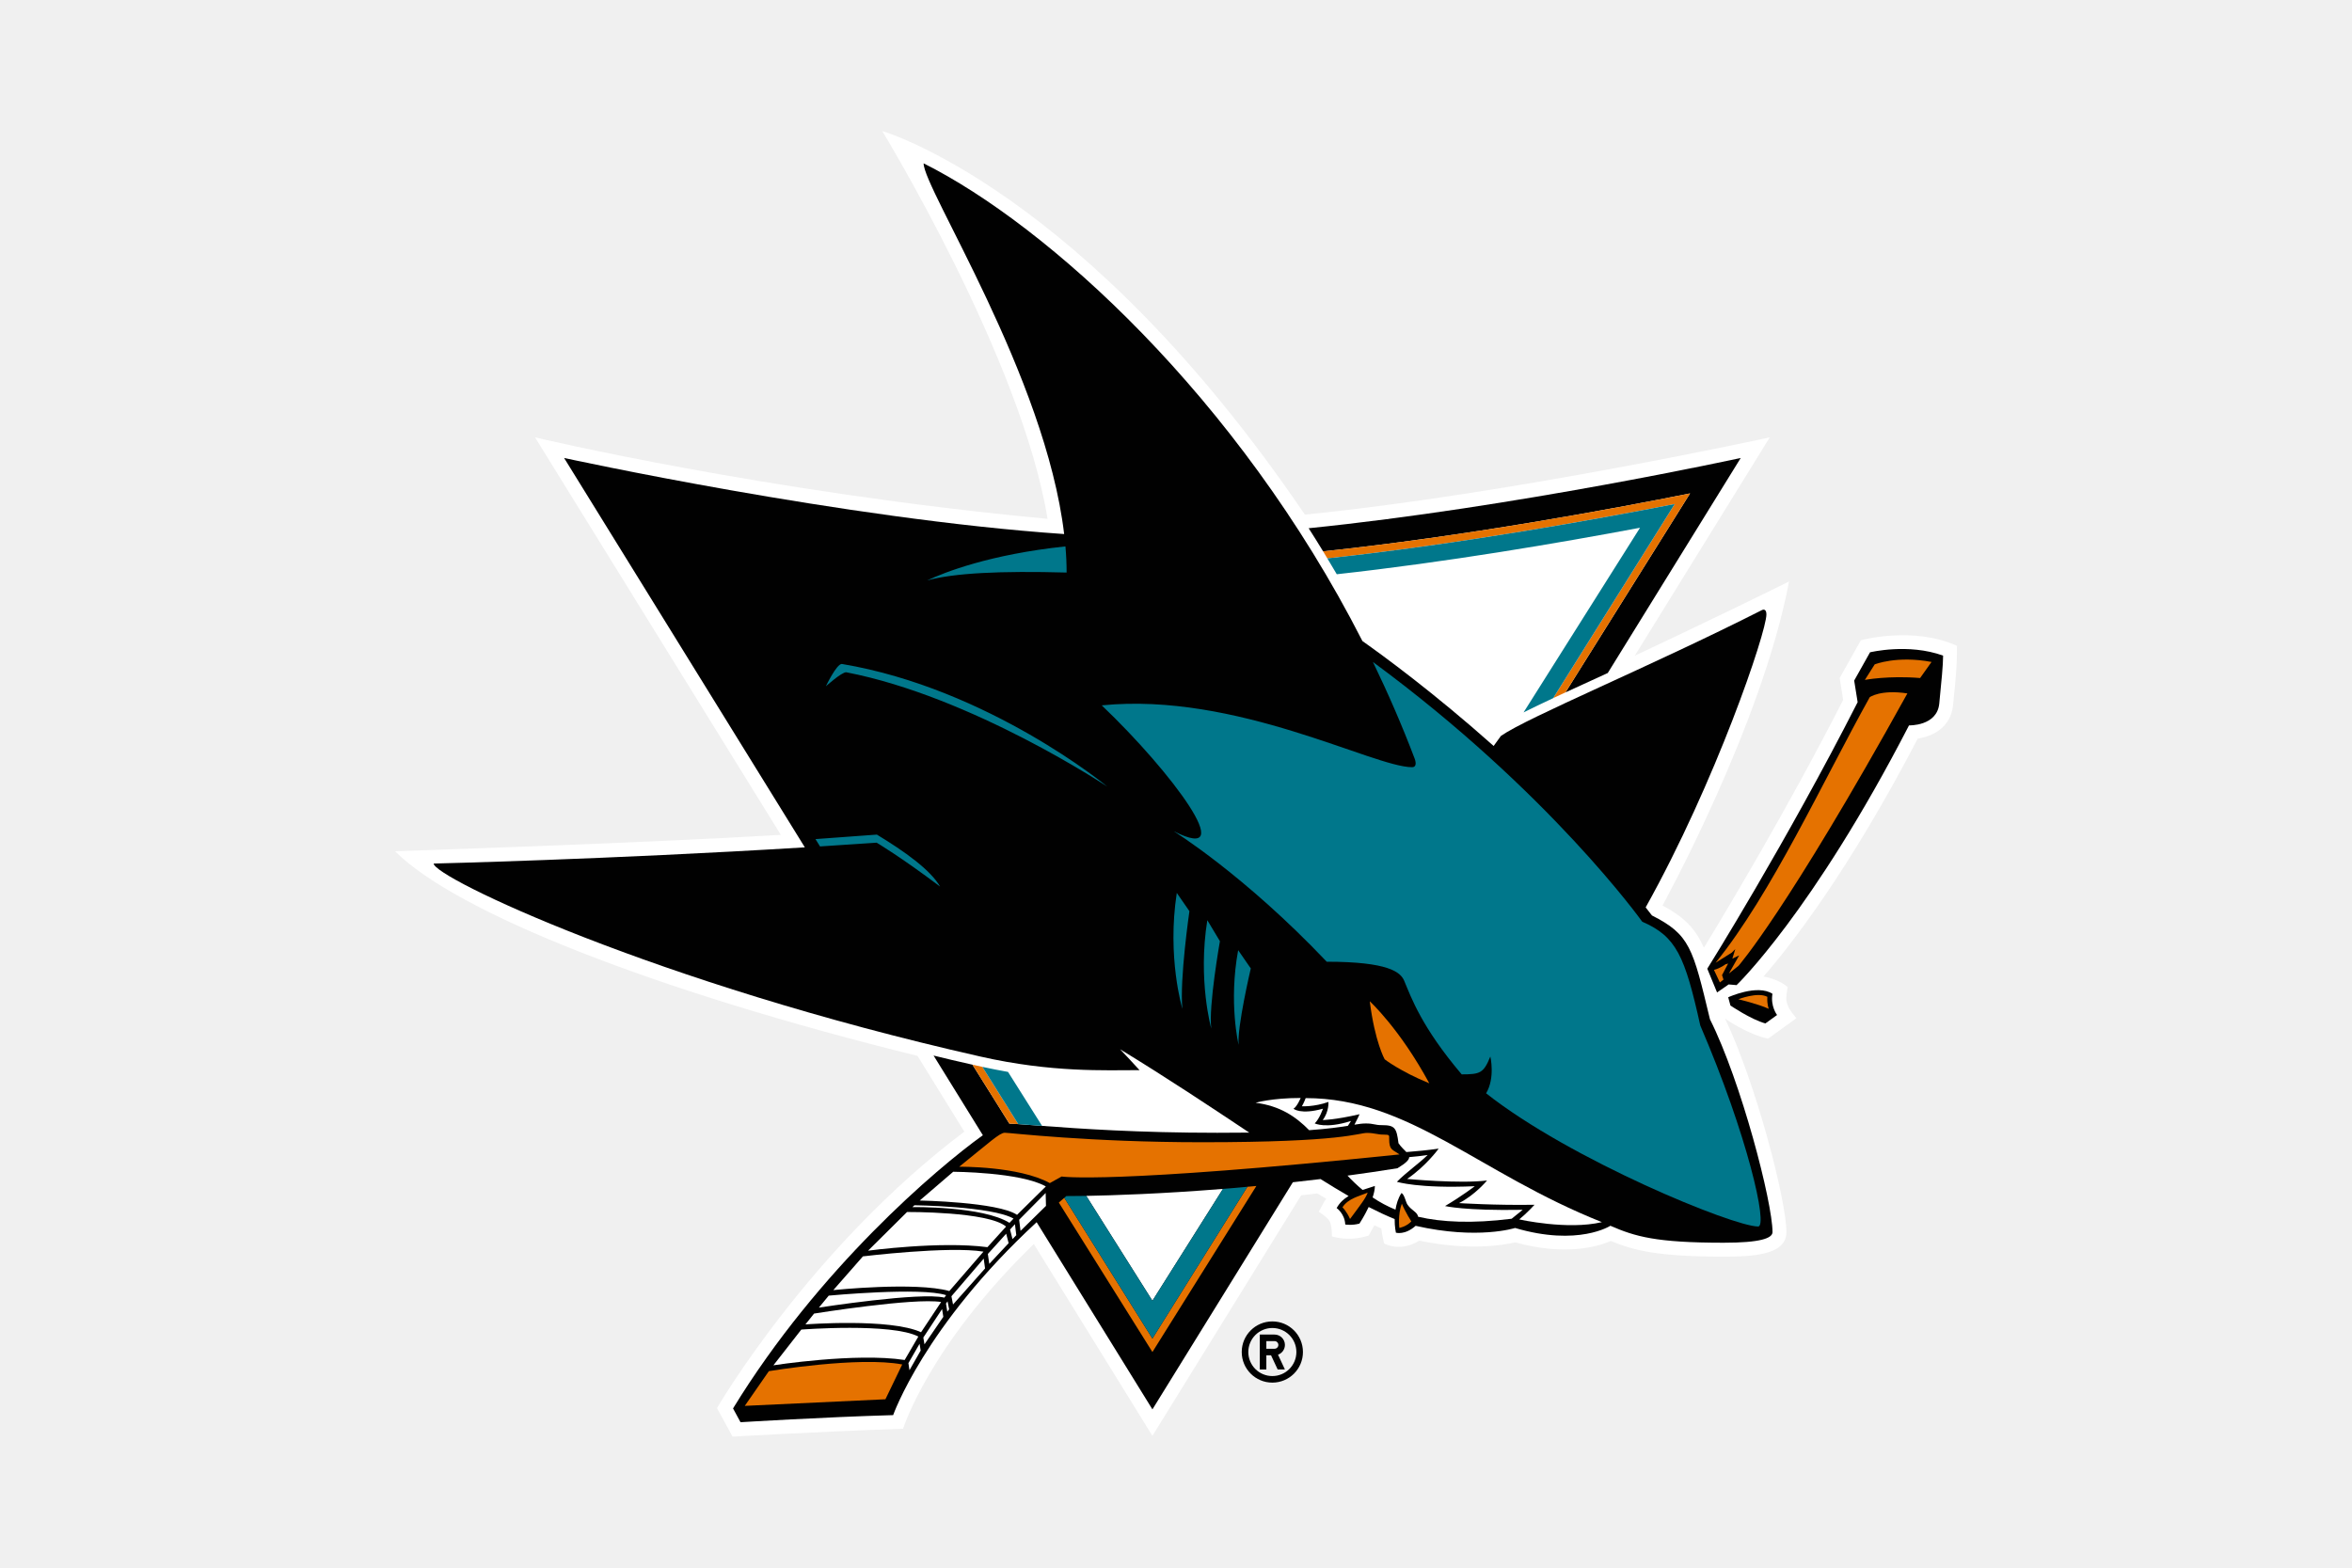
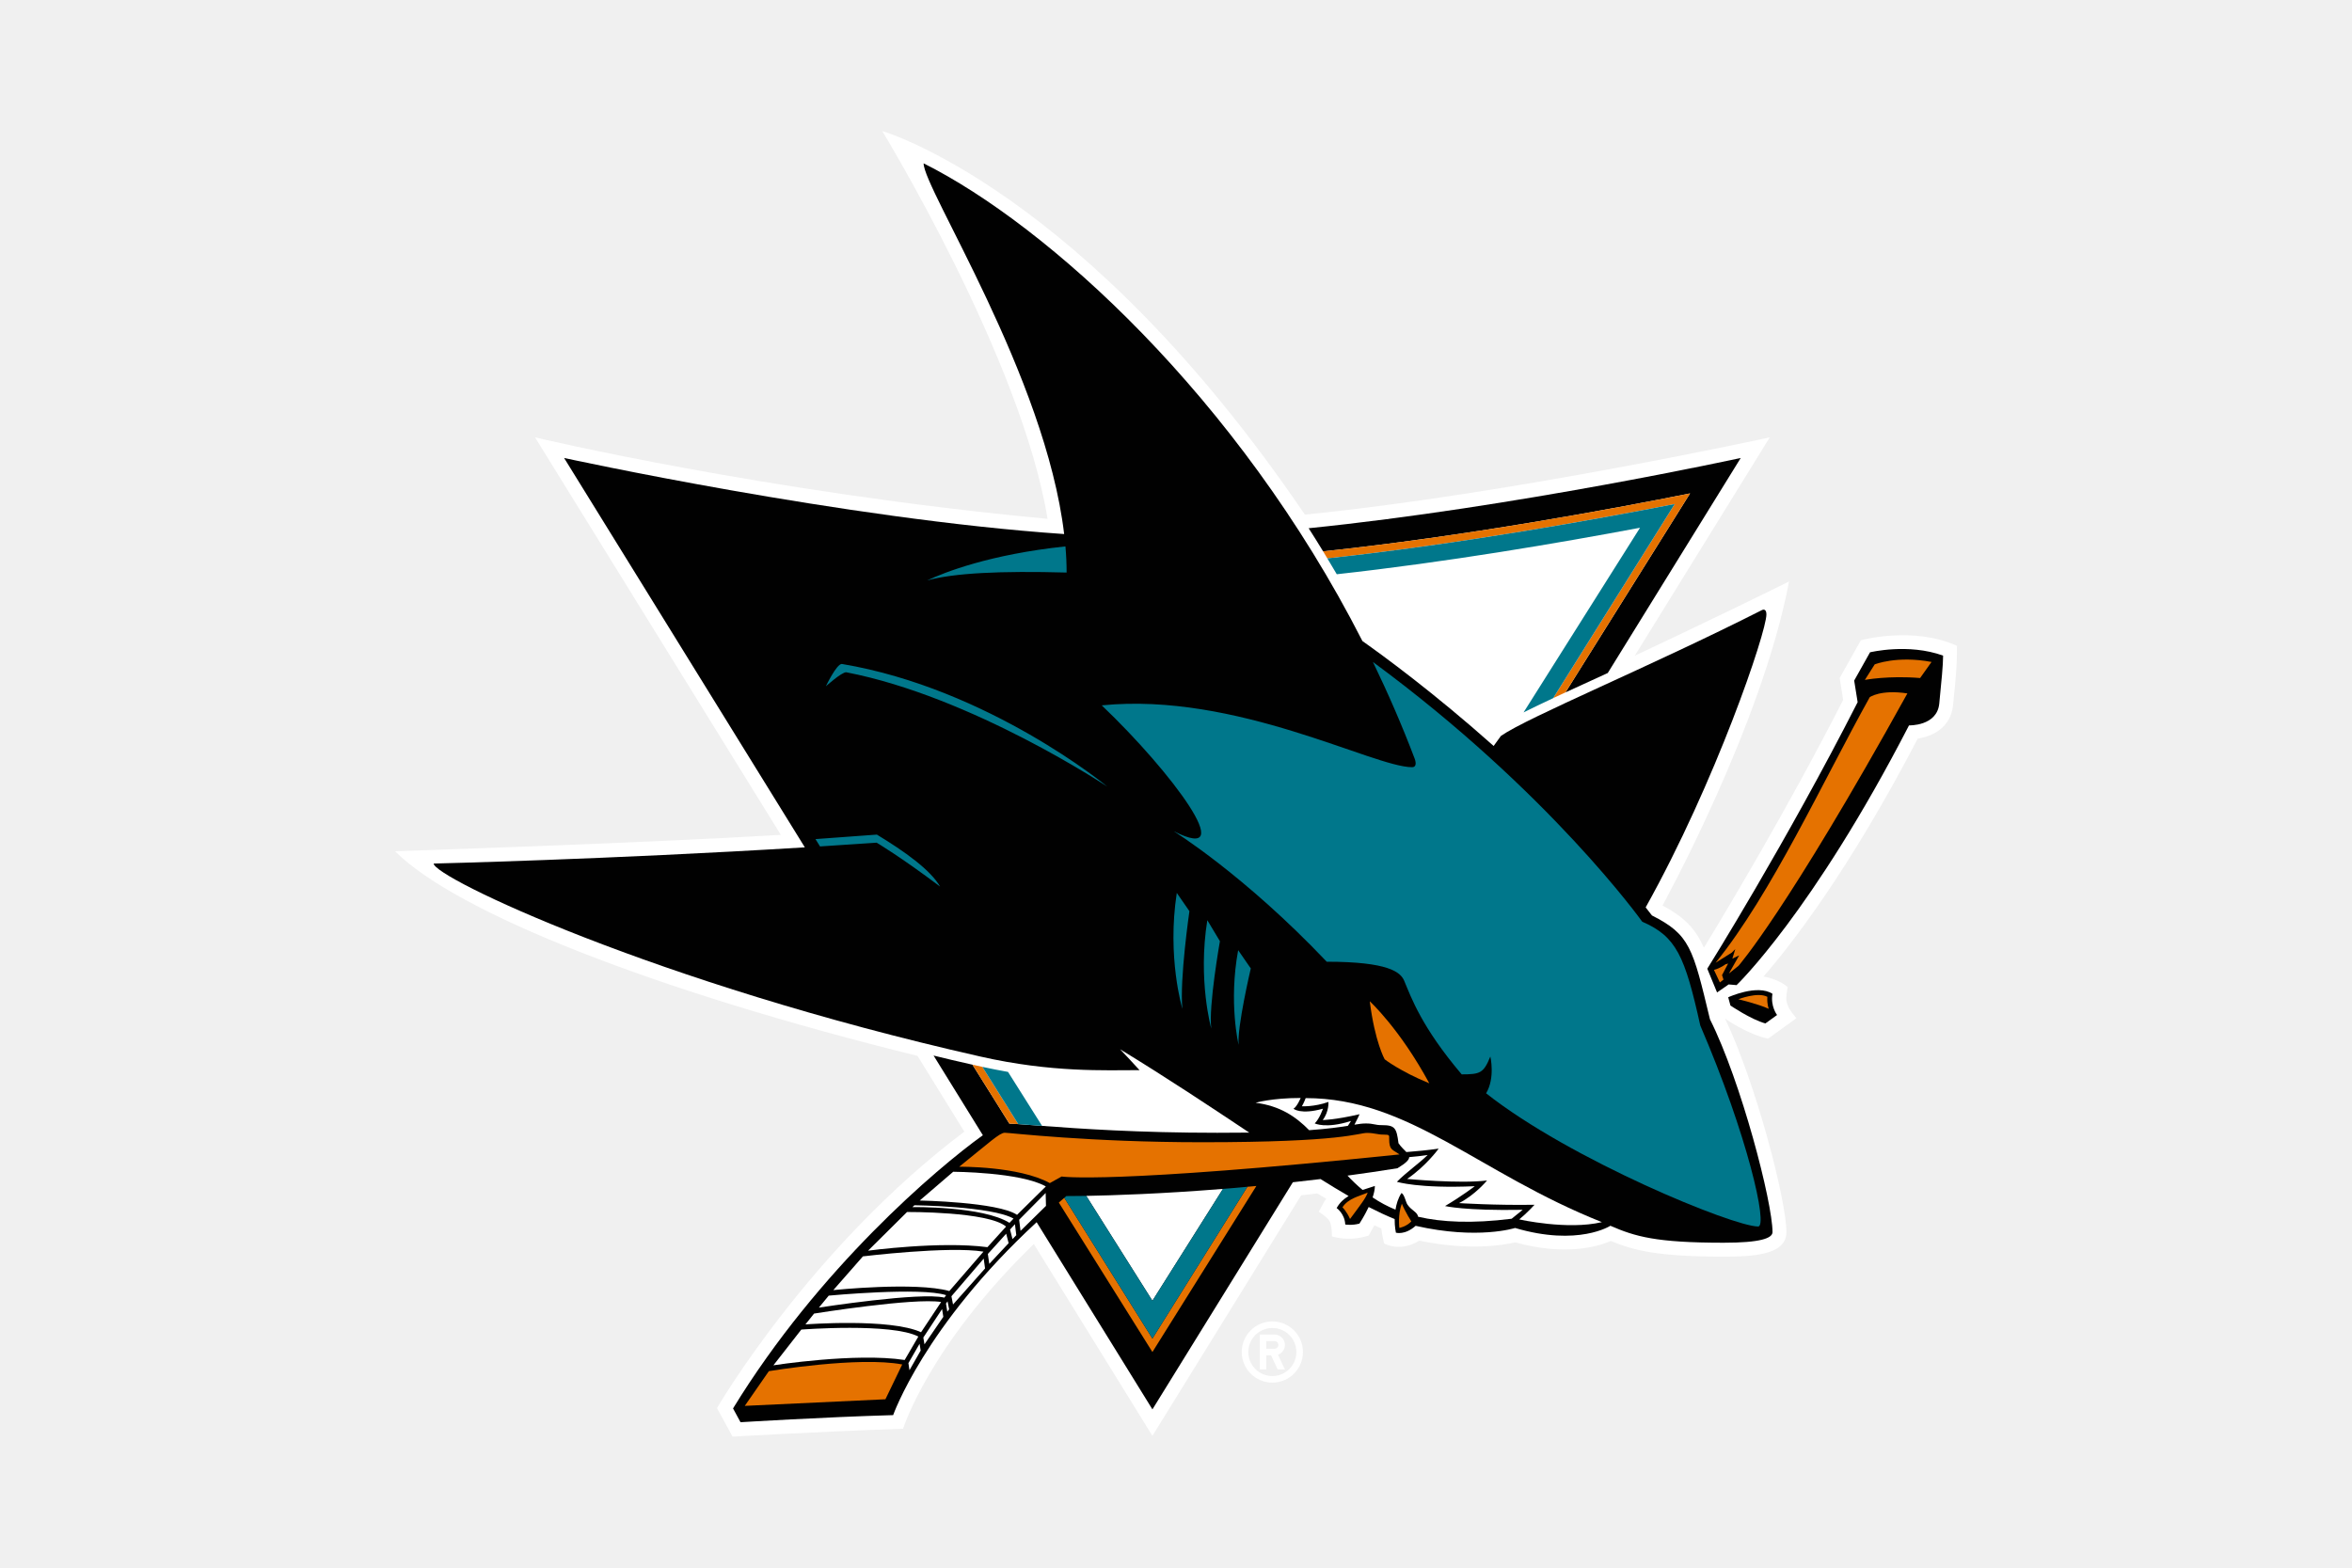
<svg xmlns="http://www.w3.org/2000/svg" viewBox="0 0 960 640">
-   <path fill="#010101" d="M519.326 539.463c-6.897 0-12.497 5.591-12.497 12.494 0 6.893 5.6 12.492 12.497 12.492s12.488-5.599 12.488-12.492c0-6.903-5.591-12.494-12.488-12.494m0 22.306a9.804 9.804 0 0 1-9.813-9.812 9.8 9.8 0 0 1 9.813-9.807c5.421 0 9.81 4.385 9.81 9.807s-4.389 9.812-9.81 9.812m5.133-12.709a4.235 4.235 0 0 0-4.239-4.232h-6.02v14.26h2.676v-5.791h1.921l2.703 5.791h2.959l-2.822-6.039a4.24 4.24 0 0 0 2.822-3.989m-4.239 1.559h-3.344v-3.12h3.344c.859 0 1.563.699 1.563 1.562a1.56 1.56 0 0 1-1.563 1.558" />
+   <path fill="#fff" d="M519.326 539.463c-6.897 0-12.497 5.591-12.497 12.494 0 6.893 5.6 12.492 12.497 12.492s12.488-5.599 12.488-12.492c0-6.903-5.591-12.494-12.488-12.494m0 22.306a9.804 9.804 0 0 1-9.813-9.812 9.8 9.8 0 0 1 9.813-9.807c5.421 0 9.81 4.385 9.81 9.807s-4.389 9.812-9.81 9.812m5.133-12.709a4.235 4.235 0 0 0-4.239-4.232h-6.02v14.26h2.676v-5.791h1.921l2.703 5.791h2.959l-2.822-6.039a4.24 4.24 0 0 0 2.822-3.989m-4.239 1.559h-3.344v-3.12h3.344c.859 0 1.563.699 1.563 1.562a1.56 1.56 0 0 1-1.563 1.558" />
  <path fill="#fff" d="m759.543 261.372-8.658 15.413 1.427 8.956c-22.91 44.87-47.897 86.513-56.847 101.167-3.469-7.866-8.043-12.513-16.894-17.247 0 0 40.655-73.767 51.649-132.269-30.75 15.229-62.96 30.293-62.96 30.293l55.094-89.131s-105.943 23.175-189.756 31.536C442.246 76.979 360.095 53.5 360.095 53.5s56.9 93.172 67.479 158.318c-115.225-10.817-209.192-33.264-209.192-33.264l100.325 162.279c-58.705 3.484-157.472 6.679-157.472 6.679 25.176 25.173 106.158 57.084 213.258 83.544l19.11 30.929c-62.988 47.478-100.957 112.85-100.957 112.85l6.364 11.665s31.261-1.869 69.606-3.235c0 0 10.437-33.695 53.349-75.398l48.411 78.313 60.711-98.2 6.61-.766 3.669 2.203c-1.004 1.002-1.68 2.938-3.123 5.242 5.037 3.425 5.182 3.995 5.423 10.092 0 0 6.706 2.362 14.992-.357l2.307-4.161 2.823 1.276c.353 2.95 1.172 6.162 1.172 6.162 7.723 3.633 14.26-1.193 14.26-1.193 20.617 4.239 34.564 1.822 39.185.7 20.4 5.616 33.607 1.817 39.08-.558 9.379 3.877 19.096 6.394 46.02 6.394 12.414 0 25.64-.766 25.64-10.027 0-13.001-12.427-60.729-25.033-87.14 0 0 9.255 6.513 17.56 8.174l11.528-8.341c-5.236-6.155-4.241-7.954-3.541-12.723-4.111-3.484-9.866-4.292-9.866-4.292 11.27-12.938 34.814-43.119 62.959-97.137 5.918-.896 13.5-4.372 14.41-13.692 1.003-10.148 1.603-14.523 1.603-24.166-17.818-8.16-39.222-2.299-39.222-2.299z" />
  <path fill="#010101" d="m689.817 201.435-50.854 81.235a2752 2752 0 0 1 17.27-7.921l54.27-87.787s-92.32 20.166-176.354 28.686c2 3.117 3.956 6.255 5.895 9.436 57.701-6.09 117.905-17.268 149.773-23.649" />
  <path fill="#010101" d="M697.944 416.114c-7.023-29.206-8.168-34.539-23.677-42.384l-2.57-3.292c28.59-51.196 49.286-112.289 49.286-119.601 0-1.772-.819-2.297-1.884-1.744-45.485 23.059-95.437 43.632-106.484 51.349l-2.963 4.094c-24.458-21.794-45.44-37.118-53.558-42.829-50.848-99.77-128.855-169.9-179.11-195.02 0 10.419 49.742 86.993 57.364 151.338-89.978-6.133-204.105-31.063-204.105-31.063l98.265 158.964c-80.7 4.945-151.497 6.615-151.497 6.615 0 5.611 90.117 48.703 223.166 78.793 29.095 6.596 50.769 5.55 64.939 5.55a546 546 0 0 0-7.929-8.524c19.288 11.76 36.877 23.484 52.716 34.021-3.974.054-8.305.072-13.078.072-31.991 0-56.176-1.668-71.486-2.82-3.793-.292-7.061-.535-9.739-.725-1.359-.083-2.555-.148-3.618-.208l-15.052-24.042c-6.069-1.34-11.872-2.755-15.877-3.733l20.113 32.519c-18.786 13.511-67.025 54.461-101.966 111.538l3.054 5.634s33.76-2.095 62.299-2.902c0 0 12.799-36.509 58.569-78.752l47.254 76.407 57.322-92.726a871 871 0 0 0 11.299-1.3c3.969 2.486 7.798 4.82 11.446 6.921-1.959 1.169-3.607 2.672-4.874 4.922 0 0 3.3 2.261 3.514 6.713 0 0 2.834.457 5.794-.379 0 0 2.018-3.064 3.767-6.762 3.758 1.918 7.292 3.585 10.605 4.909-.03 3.2.508 5.569.508 5.569s3.66 1.116 8.055-2.802c25.408 5.788 40.591.879 40.591.879 25.787 7.634 38.898-.903 38.898-.903 10.1 4.393 18.545 6.928 46.205 6.928 15.011 0 19.968-1.823 19.968-4.351 0-12.064-12.772-61.466-25.53-86.874zM470.375 531.025l-27.01-42.813c10.48-.191 30.441-.814 55.808-2.856z" />
  <path fill="#010101" d="m705.388 407.131.917 3.367s8.276 5.646 14.254 7.313l4.775-3.443s-2.748-3.514-1.885-8.665c-6.212-4.028-18.061 1.428-18.061 1.428m57.892-140.829-6.471 11.534 1.41 8.825c-29.037 57.117-61.367 108.811-61.367 108.811l3.992 9.696 4.728-3.279 3.23.282s30.952-29.602 70.387-106.039c0 0 11.41.383 12.345-8.869.923-9.356 1.568-15.859 1.568-19.605-14.203-5.162-29.822-1.357-29.822-1.357z" />
  <path fill="#e57200" d="M434.407 489.001c-.771.641-1.473 1.294-2.229 1.947l38.197 61.008 42.428-67.788c-1.223.125-2.464.232-3.675.333l-38.753 61.958zM683.56 205.756l-49.605 79.254c1.645-.772 3.307-1.534 5.008-2.339l50.854-81.236c-31.867 6.381-92.071 17.559-149.773 23.65.577.949 1.144 1.909 1.72 2.861 54.315-5.854 110.438-16.055 141.796-22.19M415.601 458.909l-14.637-23.366c-1.338-.291-2.692-.576-4.033-.884l15.051 24.042c1.063.059 2.259.124 3.619.208m135.432 38.735c3.915-5.284 6.572-8.655 7.201-10.774-3.455 1.501-7.88 2.326-10.291 5.996 0 0 1.761 1.715 3.09 4.778m20.124 3.627s2.613-.339 4.898-2.63c0 0-2.425-3.751-3.873-7.242-1.722 4.387-1.024 9.872-1.024 9.872zm-12.068-92.501c2.09 16.634 6.084 23.687 6.084 23.687s6.27 4.908 18.207 9.794c-12.056-22.303-24.291-33.481-24.291-33.481M428.5 482.993l4.803-2.689s19.724 3.181 137.918-9.011c-2.815-2.049-4.21-1.645-4.21-6.346 0-1.503.255-1.752-2.321-1.752-2.571 0-3.675-.683-6.717-.683-3.79 0-9.444 3.8-67.358 3.8-46.08 0-78.369-3.871-80.5-3.871-2.104 0-6.254 3.948-18.596 13.873 0 0 24.269-.314 36.981 6.68zm-60.245 74.039c-17.759-3.396-54.434 2.736-54.434 2.736l-9.828 14.17 57.405-2.694zm394.904-272.405c-19.193 34.467-40.071 80.153-62.911 108.414l6.583-4.126 1.442-1.428-1.19 3.876 2.79-1.326-4.197 7.396 3.91-3.137s19.536-21.97 68.942-111.215c-10.988-1.666-15.369 1.546-15.369 1.546m2.018-13.389-4.004 6.333s9.673-1.845 22.546-.769l4.66-6.565c-14.179-2.675-23.202 1-23.202 1z" />
  <path fill="#e57200" d="M704.234 393.694s-1.826 1.481-4.664 2.271l2.41 5.105 1.488-1.149-.594-1.837 2.482-4.729zm17.135 13.247c-4.016-2.089-11.837 1.005-11.837 1.005s7.937 1.858 12.421 3.9c0 0-.795-1.828-.584-4.905" />
  <path fill="#00778b" d="M415.601 458.91c2.677.189 5.945.433 9.738.724l-13.897-22.03c-3.236-.558-6.815-1.288-10.478-2.06zm27.764 29.302c-5.251.083-8.135.077-8.135.077-.292.237-.544.481-.823.712l35.969 57.459 38.752-61.958c-3.407.32-6.714.616-9.955.854l-28.798 45.669zm226.033-272.764-47.534 75.389c3.576-1.787 7.681-3.752 12.092-5.826l49.604-79.254c-31.359 6.135-87.481 16.336-141.796 22.19a362 362 0 0 1 3.856 6.485c44.632-4.918 90.354-12.692 123.779-18.984zm-234.044 18.293c0-3.514-.16-7.067-.478-10.677-30.917 3.272-49.344 10.573-56.423 13.888 10.849-3.024 30.098-3.951 56.901-3.211m234.948 142.541s-37.607-52.785-109.925-106.041c6.145 12.709 11.864 25.838 17.01 39.397.73 1.905.622 3.568-1.002 3.568-15.84 0-71.76-30.756-126.692-25.246 28.53 27.169 56.894 65.293 29.392 51.393 0 0 28.717 17.722 62.444 53.264 25.126 0 30.122 4.239 31.599 7.752 2.862 6.783 7.026 18.832 23.476 38.232 7.55 0 8.932-.493 11.697-7.278 0 0 2.057 8.661-1.724 15.014 34.286 27.088 100.859 54.377 111.037 54.377 4.097 0-4.34-37.257-23.62-82.059-6.3-28.378-9.775-36.332-23.692-42.373Zm-312.501-32.263s9.807 5.769 25.909 17.922c-3.953-6.842-14.383-14.289-25.802-21.22l-25.058 1.837 1.849 2.991c7.655-.488 15.357-1.008 23.102-1.531zm147.572 43.887c-3.968 21.441.184 38.651.184 38.651-.679-7.166 4.97-31.198 4.97-31.198zm-12.59-12.24c-3.951 24.603 1.615 44.23 1.615 44.23-1.188-9.041 3.528-35.664 3.528-35.664zm-12.458-11.132c-4.075 26.296 2.277 47.294 2.277 47.294-1.182-11.963 2.876-39.838 2.876-39.838zm-28.343-43.392s-48.355-40.014-108.384-50.091c-2.17 0-6.51 9.124-6.51 9.124s6.356-5.731 8.288-5.731c51.406 9.895 106.606 46.698 106.606 46.698" />
  <path fill="#fff" d="M589.818 492.361c7.003-4.149 12.134-8.096 12.134-8.096-23.093 1.008-31.796-1.806-31.796-1.806 4.133-4.125 9.295-7.681 12.563-10.946-2.488.392-5.044.665-7.54.878-.03 1.123-1.262 2.399-4.784 4.536a788 788 0 0 1-20.404 3.01c1.897 2.018 3.921 3.983 6.168 5.848 1.564-.512 3.232-1.016 5.014-1.621 0 1.412-.377 3.045-.918 4.678a51 51 0 0 0 9.332 4.992c.362-2.262 1.042-4.625 2.413-6.762 1.17.327 1.805 3.746 2.461 4.684 1.713 2.506 3.963 2.915 4.381 4.98 9.682 2.227 21.965 2.844 38.162.808l4.494-3.644c-23.698.427-31.68-1.538-31.68-1.538zm-38.381-34.733c-10.356 3.306-14.806.991-14.806.991 2.03-2.024 3.343-5.996 3.343-5.996-9.166 2.559-12.009.012-12.009.012 1.454-.878 2.923-4.393 2.923-4.393-11.897 0-18.397 1.96-18.397 1.96 9.881 1.241 16.355 5.58 21.855 11.189 7.75-.552 12.493-1.246 15.815-1.787z" />
  <path fill="#fff" d="M531.387 451.627s5.019.302 10.834-1.77c0 0 .308 3.895-2.325 7.391 0 0 4.919-.035 15.028-2.374 0 0-.872 2.018-2.093 4.273 1.829-.302 3.207-.498 4.658-.498 3.25 0 3.639.683 6.491.683 5.379 0 6.041 1.116 6.836 7.379 1.089 1.597 2.351 2.678 3.211 3.609 3.981-.308 8.567-.742 13.179-1.395 0 0-5.132 7.124-12.875 12.371 0 0 21.489 2.025 32.619.63 0 0-4.805 5.865-11.415 9.236 0 0 14.853.95 30.806.678 0 0-3.131 3.461-6.25 5.977 0 0 19.714 4.448 33.737 1.111-50.644-20.143-78.516-50.632-120.902-50.632-.628 1.787-1.539 3.331-1.539 3.331M327.07 542.792l-11.391 14.586s33.493-5.225 53.579-2.174l5.576-9.563c-10.951-5.675-47.763-2.849-47.763-2.849z" />
  <path fill="#fff" d="m332.277 536.261-3.529 4.422s34.576-2.629 47.191 3.2l8.204-12.347c-11.178-1.811-51.866 4.725-51.866 4.725m5.986-7.325-4.024 4.885s41.412-6.453 51.207-4.073l.727-.997c-10.252-3.377-47.909.184-47.909.184zm13.951-16.029-12.077 13.767s33.571-3.486 47.351.385l13.925-16.087c-14.141-2.327-49.199 1.935-49.199 1.935m18.011-18.112-15.912 15.79s29.355-3.976 48.716-1.436l7.611-8.406c-7.251-6.185-40.415-5.948-40.415-5.948" />
  <path fill="#fff" d="m373.244 492.041-.834.754s28.634-.44 39.622 6.423l1.651-1.739c-8.884-5.047-40.439-5.438-40.439-5.438m15.823-13.678-13.671 11.743s31.897.581 39.726 5.846l11.754-11.592c-10.332-5.866-37.809-5.997-37.809-5.997m-18.284 78.123.433 2.892 4.569-8.02-.445-2.774zm6.085-10.442.469 2.773 7.688-11.232-.502-3.17zm9.249-13.884.541 3.312.739-.95-.636-3.248zm2.223-2.975.65 3.372 13.075-14.716-.549-4.014zm14.871-17.263.573 4.043 7.903-8.448-.999-3.864zm9.05-9.979 1.009 3.911 1.538-1.602-.546-4.482zm3.719-3.989.564 4.535 10.385-10.187-.127-5.277z" />
</svg>
